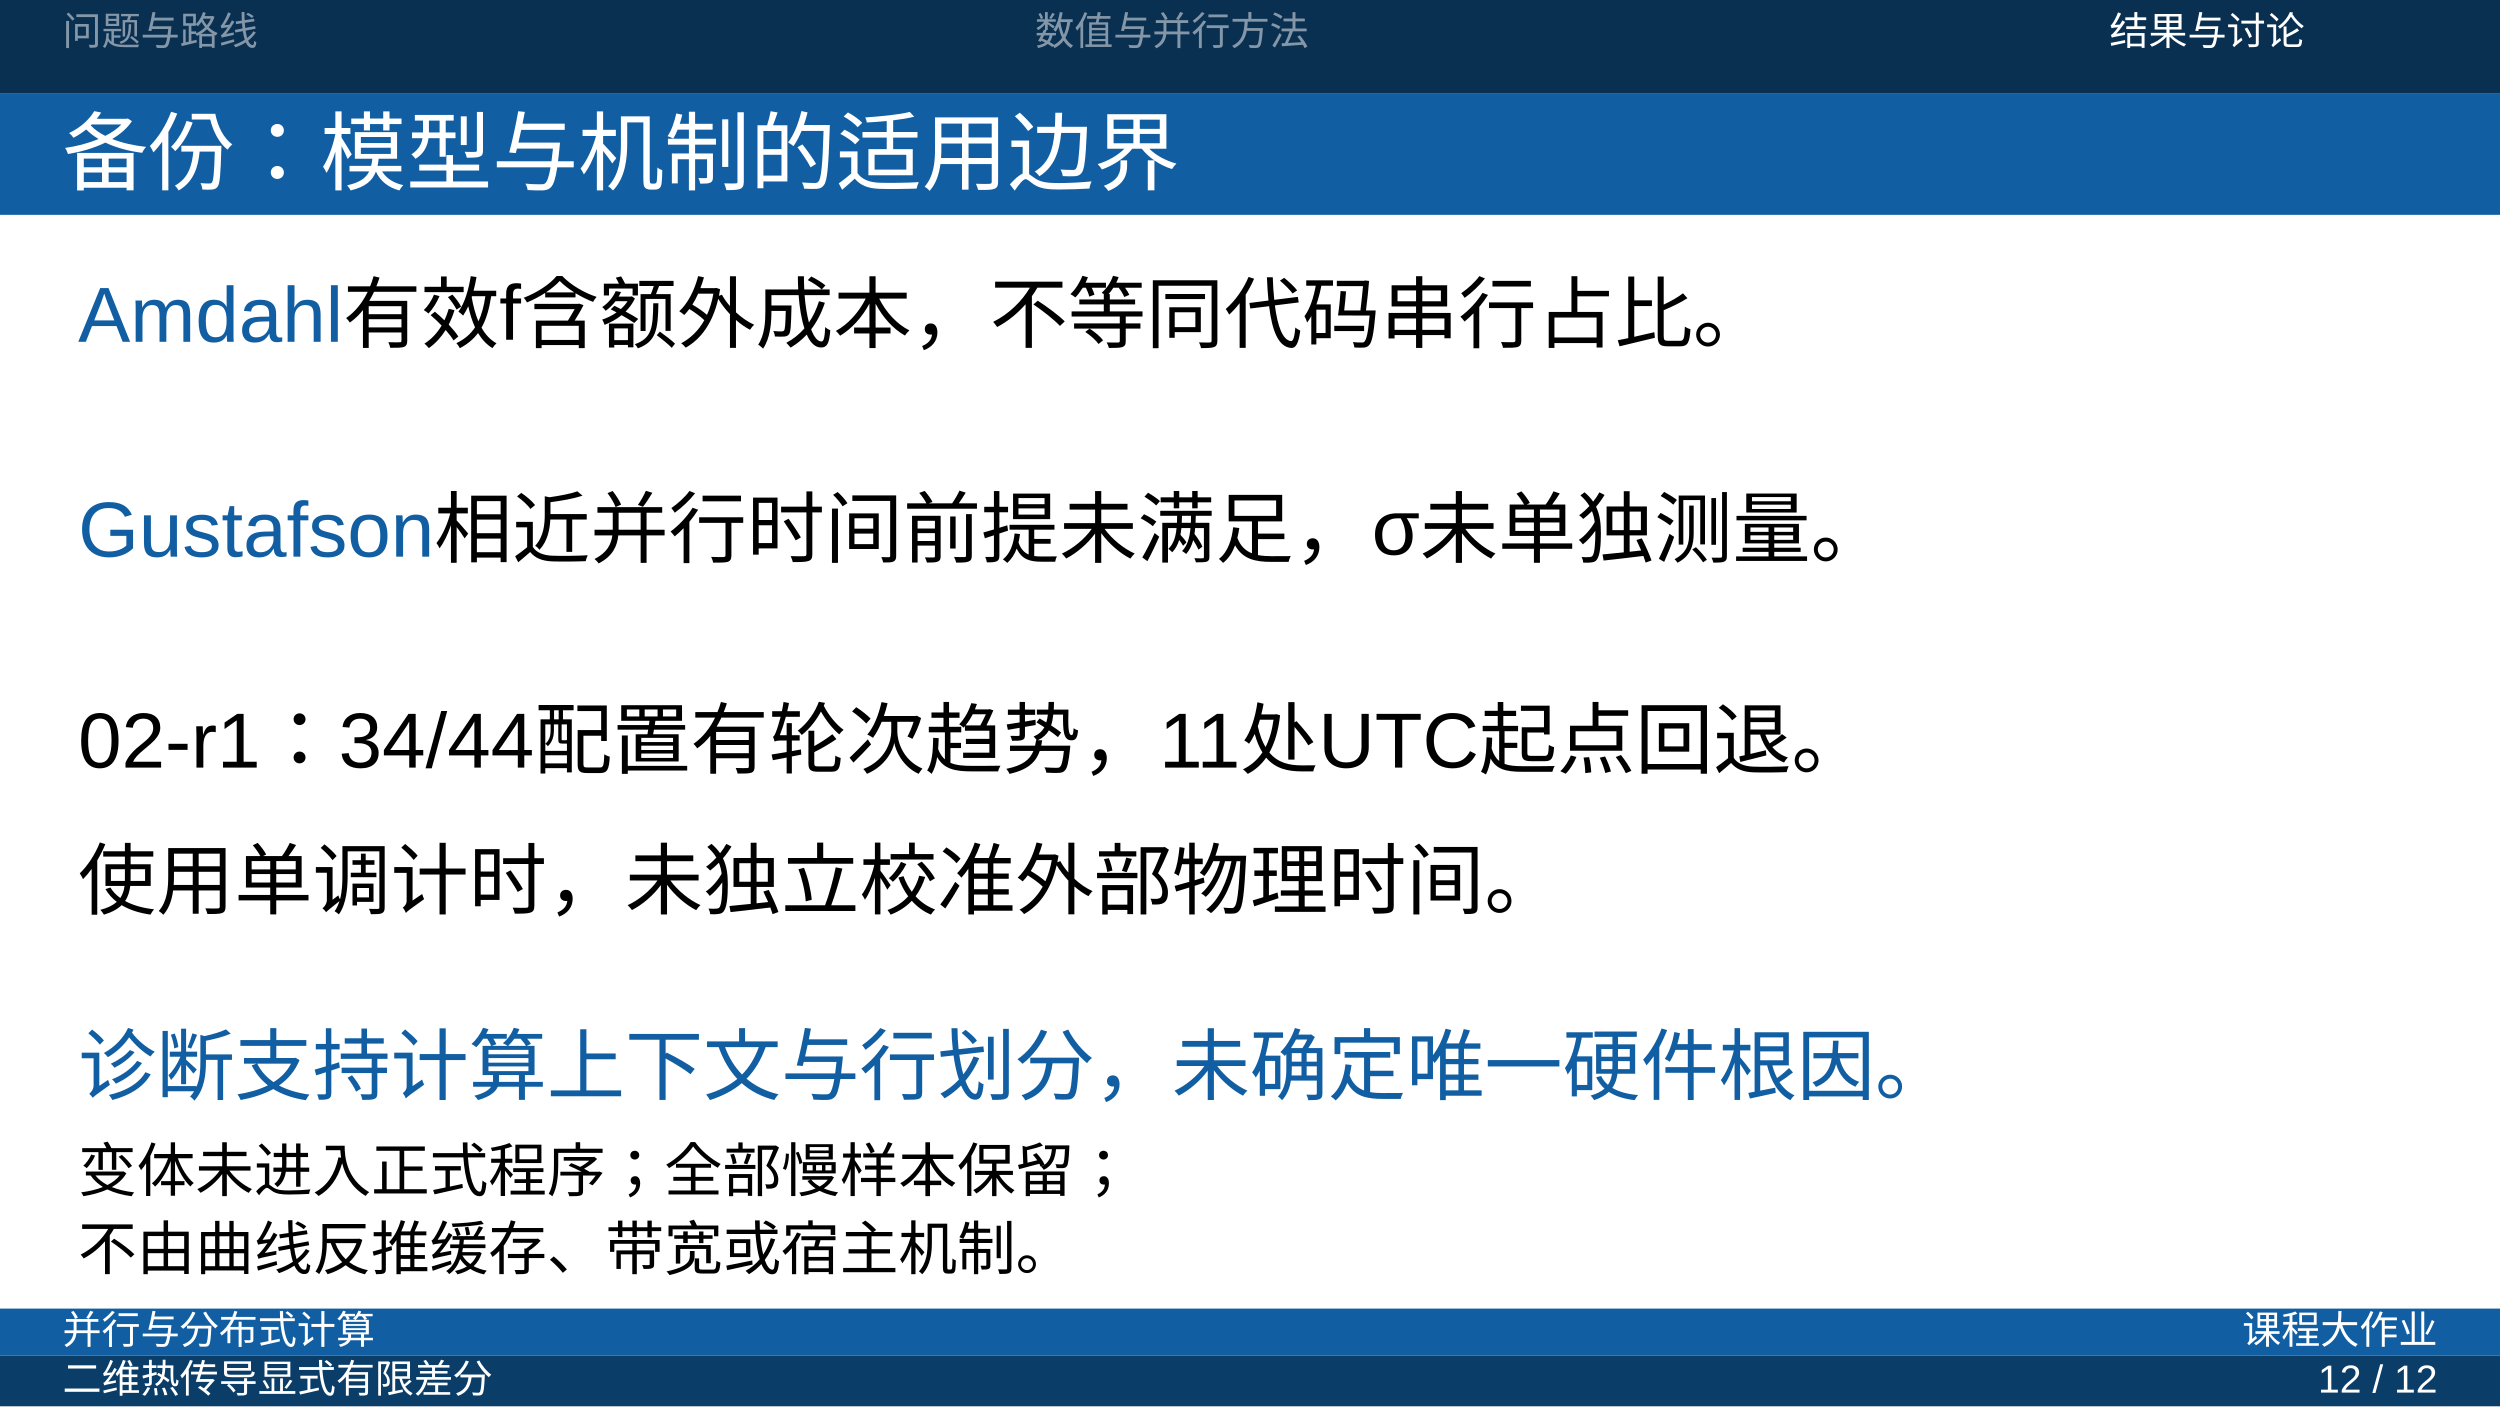
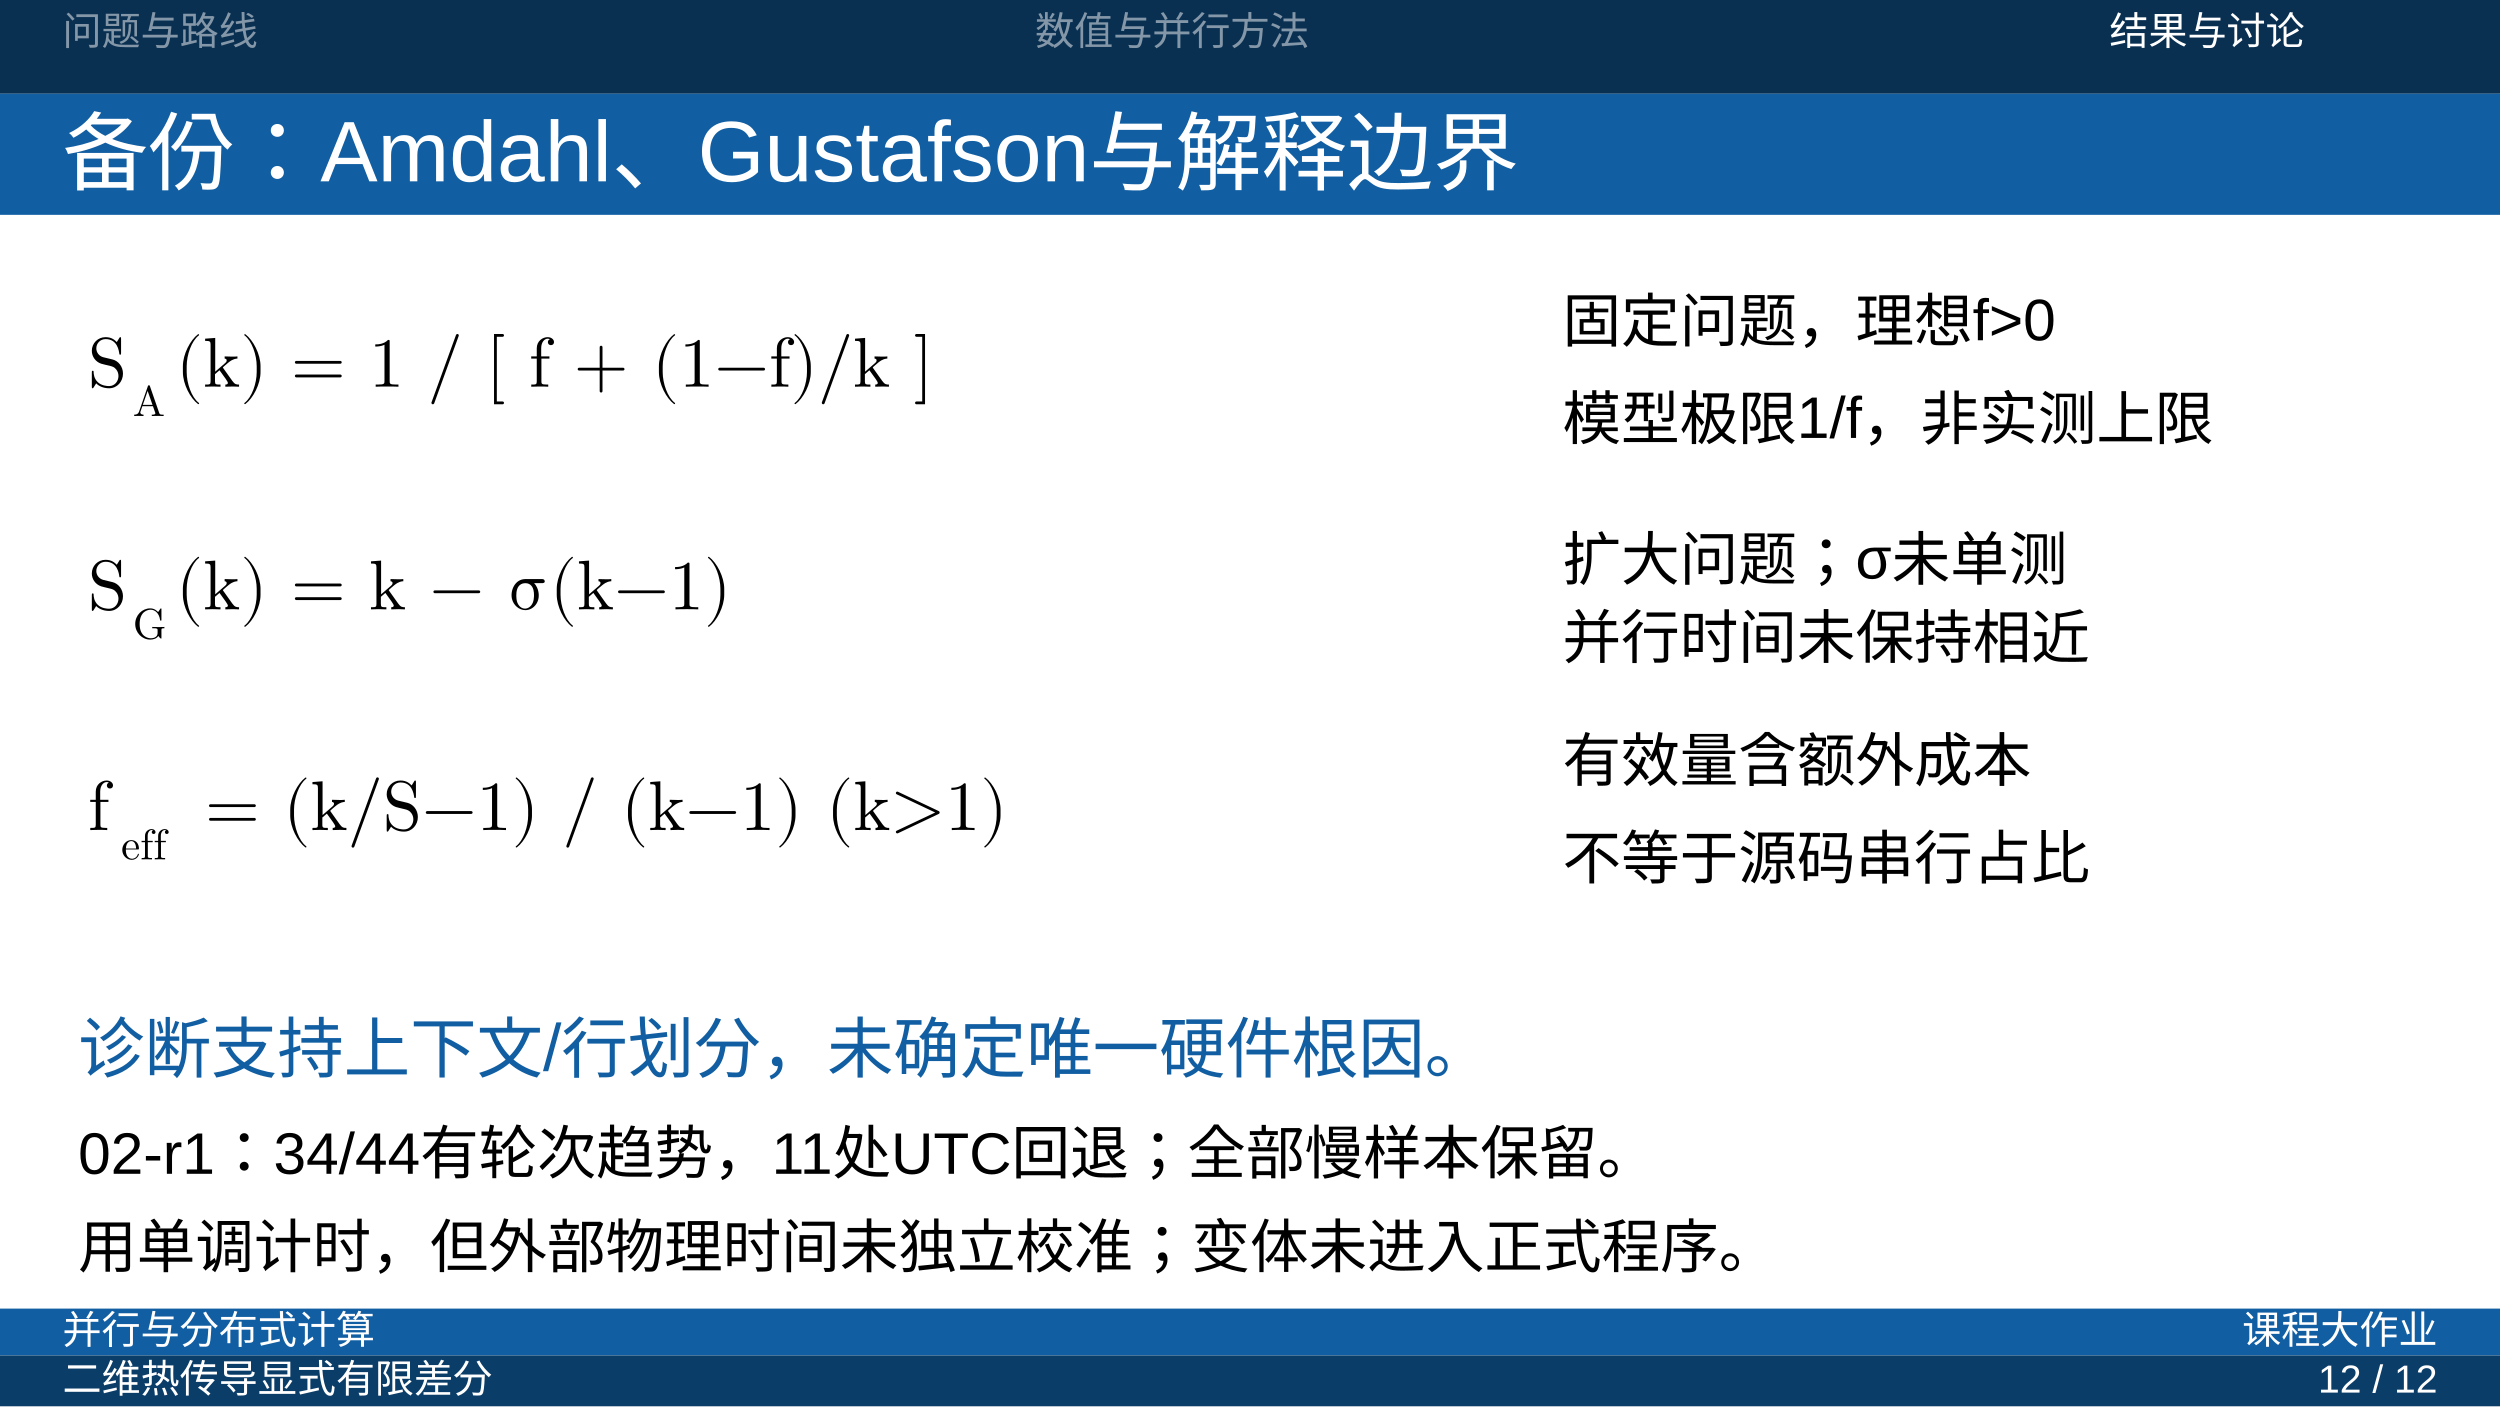
<svg xmlns="http://www.w3.org/2000/svg" viewBox="0 0 1280 720" font-family="KaiTi, Arial" font-size="40" data-pptx-page-role="content">
  <rect id="bg" data-pptx-role="background" width="1280" height="720" fill="#FFFFFF" />
  <g id="navigation" data-pptx-role="header" data-pptx-bounds="0 0 1280 48" font-family="SimHei, Arial" font-size="20">
    <rect width="1280" height="48" fill="#092F51" />
    <text x="32" y="23" fill="#8497A8">问题与路线</text>
    <text x="530" y="23" fill="#8497A8">数值与并行方法</text>
    <text x="1080" y="23" fill="#FFFFFF">结果与讨论</text>
  </g>
  <g id="title" data-pptx-bounds="0 48 1280 62" font-family="SimHei, Arial">
    <rect x="0" y="48" width="1280" height="62" fill="#115EA2" />
-     <text x="32" y="94" font-size="44" fill="#FFFFFF">备份：模型与机制的适用边界</text>
+     <text x="32" y="94" font-size="44" fill="#FFFFFF">备份：Amdahl、Gustafson与解释边界</text>
  </g>
-   <g id="models" data-pptx-bounds="40 132 1200 195" fill="#000000">
-     <text x="40" y="175">
-       <tspan fill="#115EA2" font-family="SimHei, Arial">Amdahl　</tspan>有效f含额外成本，不等同代码串行占比。<tspan x="40" dy="110">
-         <tspan fill="#115EA2" font-family="SimHei, Arial">Gustafson　</tspan>相近并行时间前提未满足，σ未单独测量。</tspan>
+   <g id="amdahl-formula" data-pptx-replace-with="formula" data-pptx-x="40" data-pptx-y="138" data-pptx-width="710" data-pptx-height="105" data-pptx-bounds="40 138 710 105">
+     <g font-family="Cambria Math" font-size="36" fill="#000000">
+       <text x="45" y="198">S</text>
+       <text x="68" y="213" font-size="22">A</text>
+       <text x="90" y="198">(k) = 1 / [ f + (1−f)/k ]</text>
+     </g>
+   </g>
+   <g id="amdahl-scope" data-pptx-bounds="800 138 440 105" font-size="30" fill="#000000">
+     <text x="800" y="175">固定问题，理想f&gt;0<tspan x="800" dy="50">模型极限1/f，非实测上限</tspan>
    </text>
  </g>
-   <g id="clock-and-trend" data-pptx-bounds="40 349 1200 145" fill="#000000">
-     <text x="40" y="393">02-r1：34/44配置有轮次趋势，11处UTC起点回退。<tspan x="40" dy="72">使用单调计时，未独立校准外部物理时间。</tspan>
+   <g id="gustafson-formula" data-pptx-replace-with="formula" data-pptx-x="40" data-pptx-y="263" data-pptx-width="710" data-pptx-height="80" data-pptx-bounds="40 263 710 80">
+     <g font-family="Cambria Math" font-size="36" fill="#000000">
+       <text x="45" y="312">S</text>
+       <text x="68" y="327" font-size="22">G</text>
+       <text x="90" y="312">(k) = k − σ(k−1)</text>
+     </g>
+   </g>
+   <g id="gustafson-scope" data-pptx-bounds="800 263 440 90" font-size="30" fill="#000000">
+     <text x="800" y="297">扩大问题；σ未单测<tspan x="800" dy="40">并行时间未保持相近</tspan>
    </text>
  </g>
-   <g id="mechanism" data-pptx-bounds="40 518 1200 148">
-     <text x="40" y="560" fill="#115EA2" font-family="SimHei, Arial">诊断支持计算上下文与行划分，未确定唯一硬件根因。</text>
-     <text x="40" y="610" font-size="30" fill="#000000">变体未进入正式程序；全部慢样本保留；<tspan x="40" dy="40">不由曲线反推缓存、带宽或宿主机制。</tspan>
+   <g id="effective-f-formula" data-pptx-replace-with="formula" data-pptx-x="40" data-pptx-y="363" data-pptx-width="710" data-pptx-height="105" data-pptx-bounds="40 363 710 105">
+     <g font-family="Cambria Math" font-size="36" fill="#000000">
+       <text x="45" y="425">f</text>
+       <text x="62" y="440" font-size="22">eff</text>
+       <text x="105" y="425">= (k/S−1) / (k−1)   (k&gt;1)</text>
+     </g>
+   </g>
+   <g id="effective-f-scope" data-pptx-bounds="800 363 440 105" font-size="30" fill="#000000">
+     <text x="800" y="400">有效量含额外成本<tspan x="800" dy="50">不等于源码串行占比</tspan>
+     </text>
+   </g>
+   <g id="mechanism-and-clock" data-pptx-bounds="40 510 1200 154" fill="#000000">
+     <text x="40" y="549" font-size="34" font-family="SimHei, Arial" fill="#115EA2">诊断支持上下文/行划分，未确定唯一硬件根因。</text>
+     <text x="40" y="601" font-size="30">02-r1：34/44有轮次趋势，11处UTC回退；全部慢样本保留。<tspan x="40" dy="48">用单调计时，但外部物理时间未独立校准；变体未进入正式程序。</tspan>
    </text>
  </g>
  <g id="footer" data-pptx-role="footer" data-pptx-bounds="0 670 1280 50" font-family="SimHei, Arial" font-size="20" fill="#FFFFFF">
    <rect x="0" y="670" width="1280" height="24" fill="#115EA2" />
    <rect x="0" y="694" width="1280" height="26" fill="#0B3D69" />
    <text x="32" y="688">并行与分布式计算</text>
    <text x="1248" y="688" text-anchor="end">课程大作业</text>
    <text x="32" y="713">二维热传导显式有限差分</text>
    <text x="1248" y="713" text-anchor="end">12 / 12</text>
  </g>
</svg>
